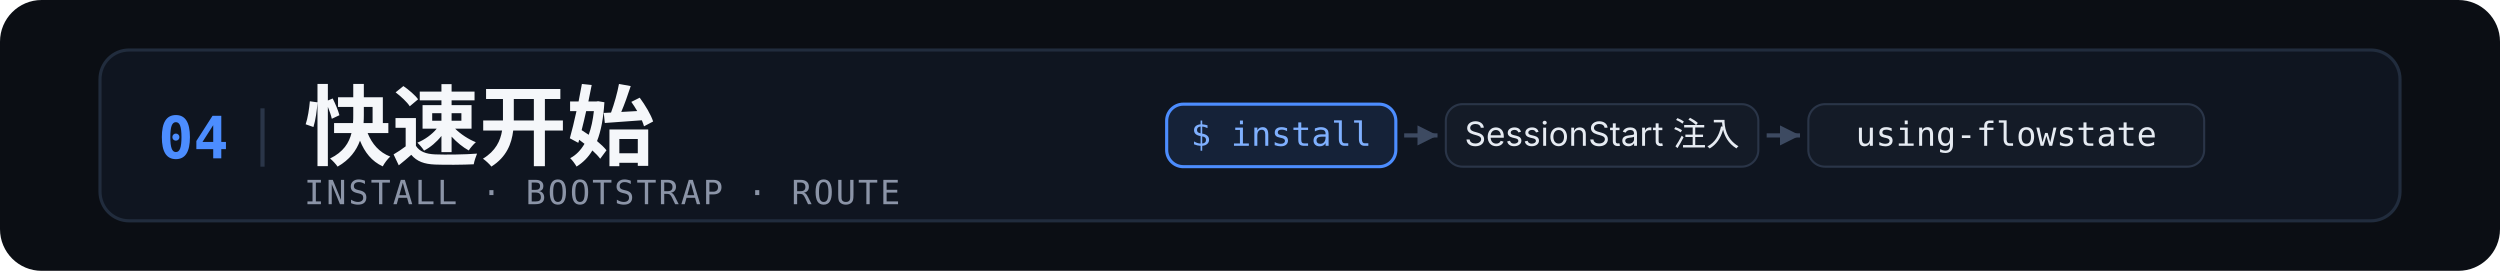
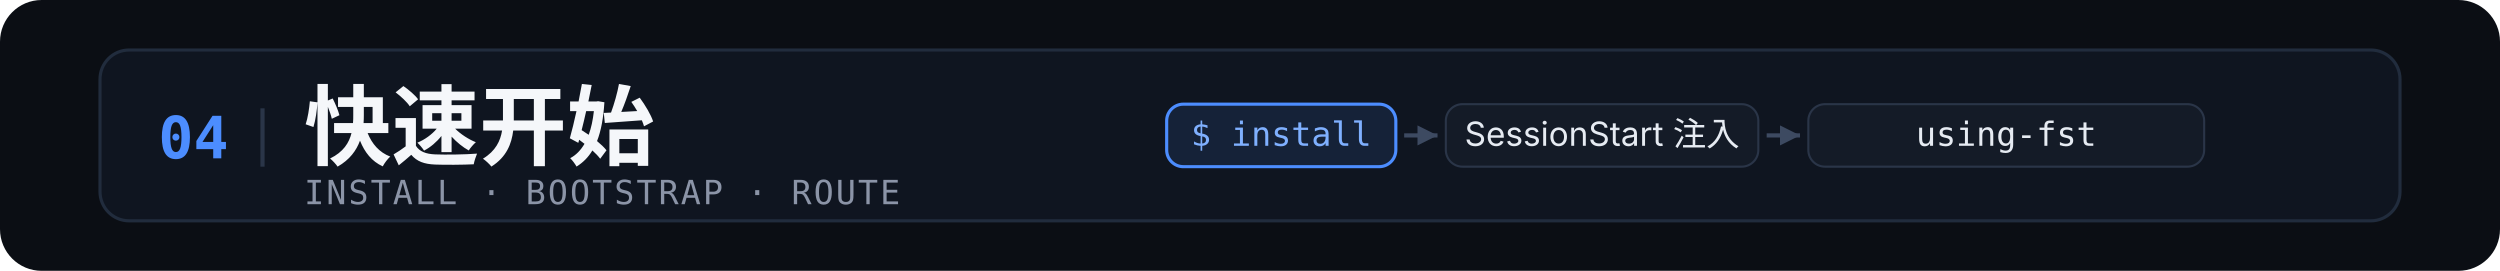
<svg xmlns="http://www.w3.org/2000/svg" width="1200" height="130" viewBox="0 0 1200 130" role="img" aria-labelledby="s4-title s4-desc">
  <defs>
    <marker id="s4-arrow" viewBox="0 0 10 10" refX="8" refY="5" markerWidth="6" markerHeight="6" orient="auto-start-reverse">
      <path d="M0,1 L8,5 L0,9 z" fill="#3D4A61" />
    </marker>
  </defs>
  <rect width="1200" height="130" rx="20" fill="#0B0E14" />
  <rect x="48" y="24" width="1104" height="82" rx="14" fill="#0F1520" stroke="#212C3D" stroke-width="1.5" />
  <text x="76" y="76" font-family="ui-monospace, SFMono-Regular, Menlo, Consolas, monospace" font-size="28" font-weight="700" fill="#4C8DFF">04</text>
  <line x1="126" y1="52" x2="126" y2="80" stroke="#2A3548" stroke-width="2" />
  <text x="146" y="76" font-family="-apple-system, BlinkMacSystemFont, Segoe UI, PingFang SC, sans-serif" font-size="42" font-weight="700" fill="#F5F7FA">快速开始</text>
  <text x="146" y="98" font-family="ui-monospace, SFMono-Regular, Menlo, Consolas, monospace" font-size="16" letter-spacing="1" fill="#8B94A7">INSTALL · BOOTSTRAP · ROUTE</text>
  <g id="start-flow" transform="translate(560 50)">
    <rect x="0" y="0" width="110" height="30" rx="8" fill="#152238" stroke="#4C8DFF" stroke-width="1.5" />
    <text x="55" y="20" text-anchor="middle" font-family="ui-monospace, SFMono-Regular, Menlo, Consolas, monospace" font-size="16" fill="#7FB0FF">$ install</text>
    <line x1="114" y1="15" x2="130" y2="15" stroke="#3D4A61" stroke-width="2" marker-end="url(#s4-arrow)" />
    <rect x="134" y="0" width="150" height="30" rx="8" fill="#141B27" stroke="#2A3548" />
    <text x="209" y="20" text-anchor="middle" font-family="-apple-system, BlinkMacSystemFont, Segoe UI, PingFang SC, sans-serif" font-size="16" fill="#E6EBF2">SessionStart 注入</text>
    <line x1="288" y1="15" x2="304" y2="15" stroke="#3D4A61" stroke-width="2" marker-end="url(#s4-arrow)" />
    <rect x="308" y="0" width="190" height="30" rx="8" fill="#141B27" stroke="#2A3548" />
-     <text x="403" y="20" text-anchor="middle" font-family="ui-monospace, SFMono-Regular, Menlo, Consolas, monospace" font-size="16" fill="#E6EBF2">using-flowstate</text>
+     <text x="403" y="20" text-anchor="middle" font-family="ui-monospace, SFMono-Regular, Menlo, Consolas, monospace" font-size="16" fill="#E6EBF2">using-fst</text>
  </g>
</svg>
